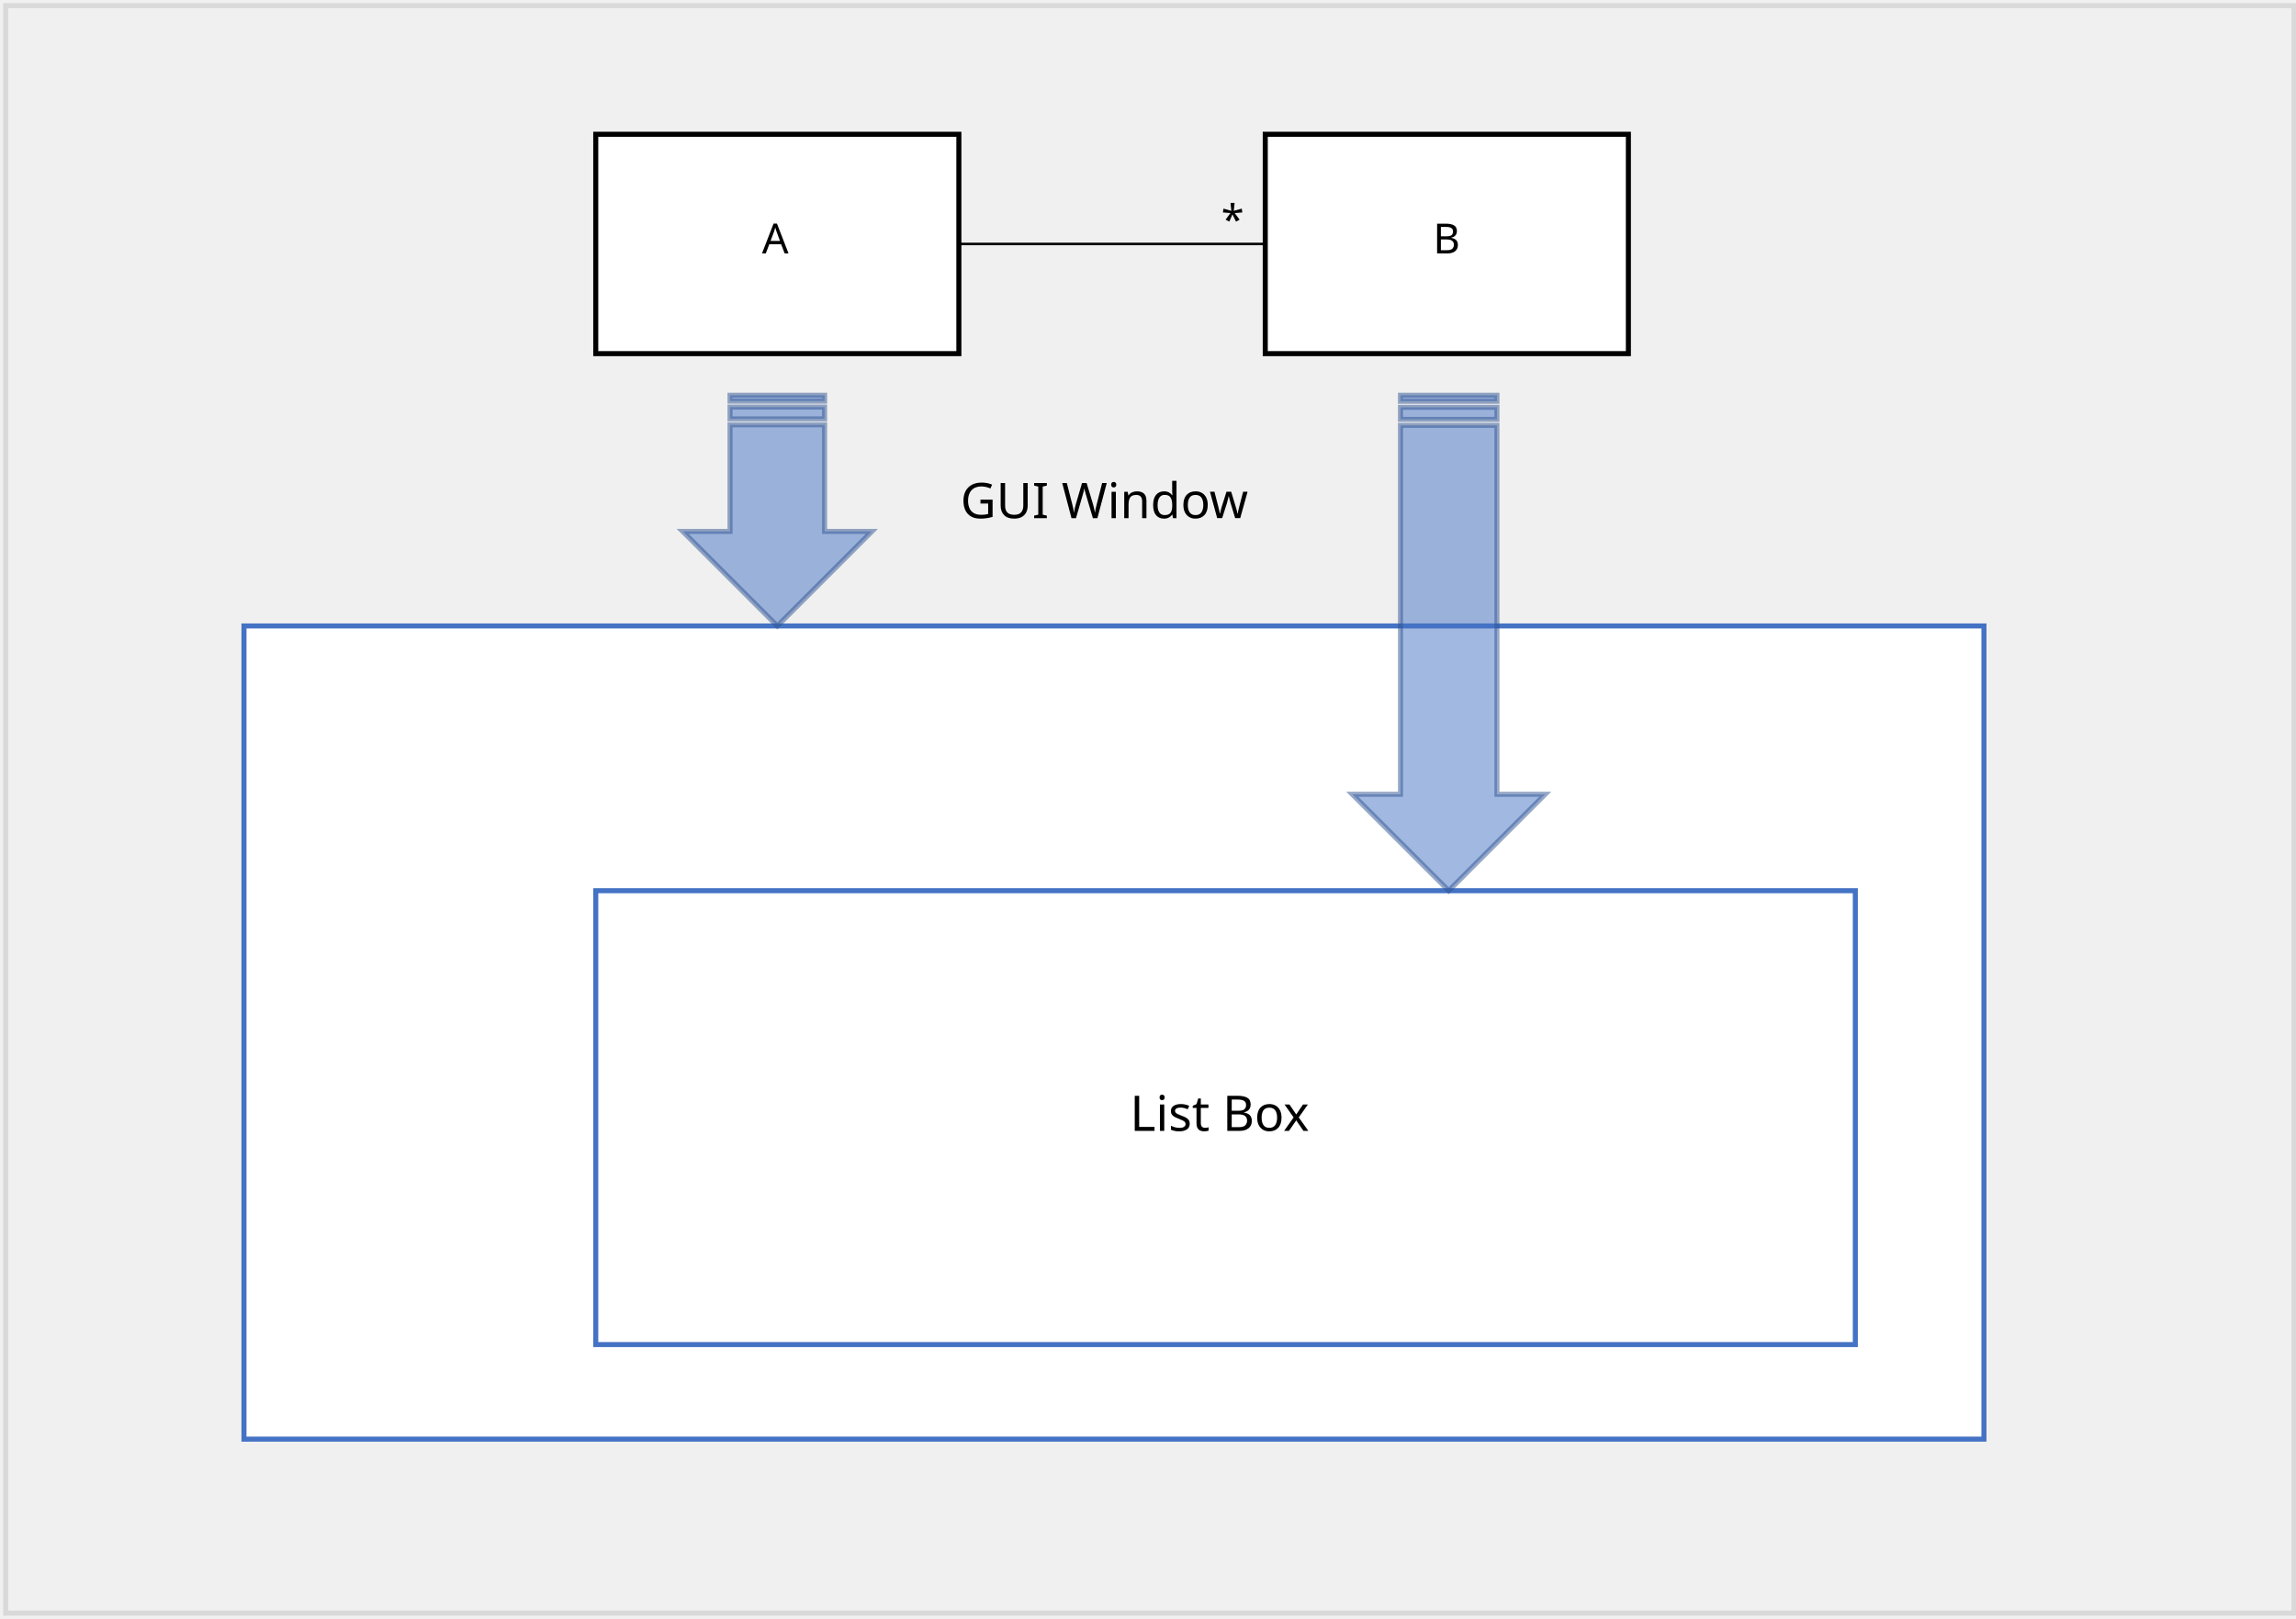
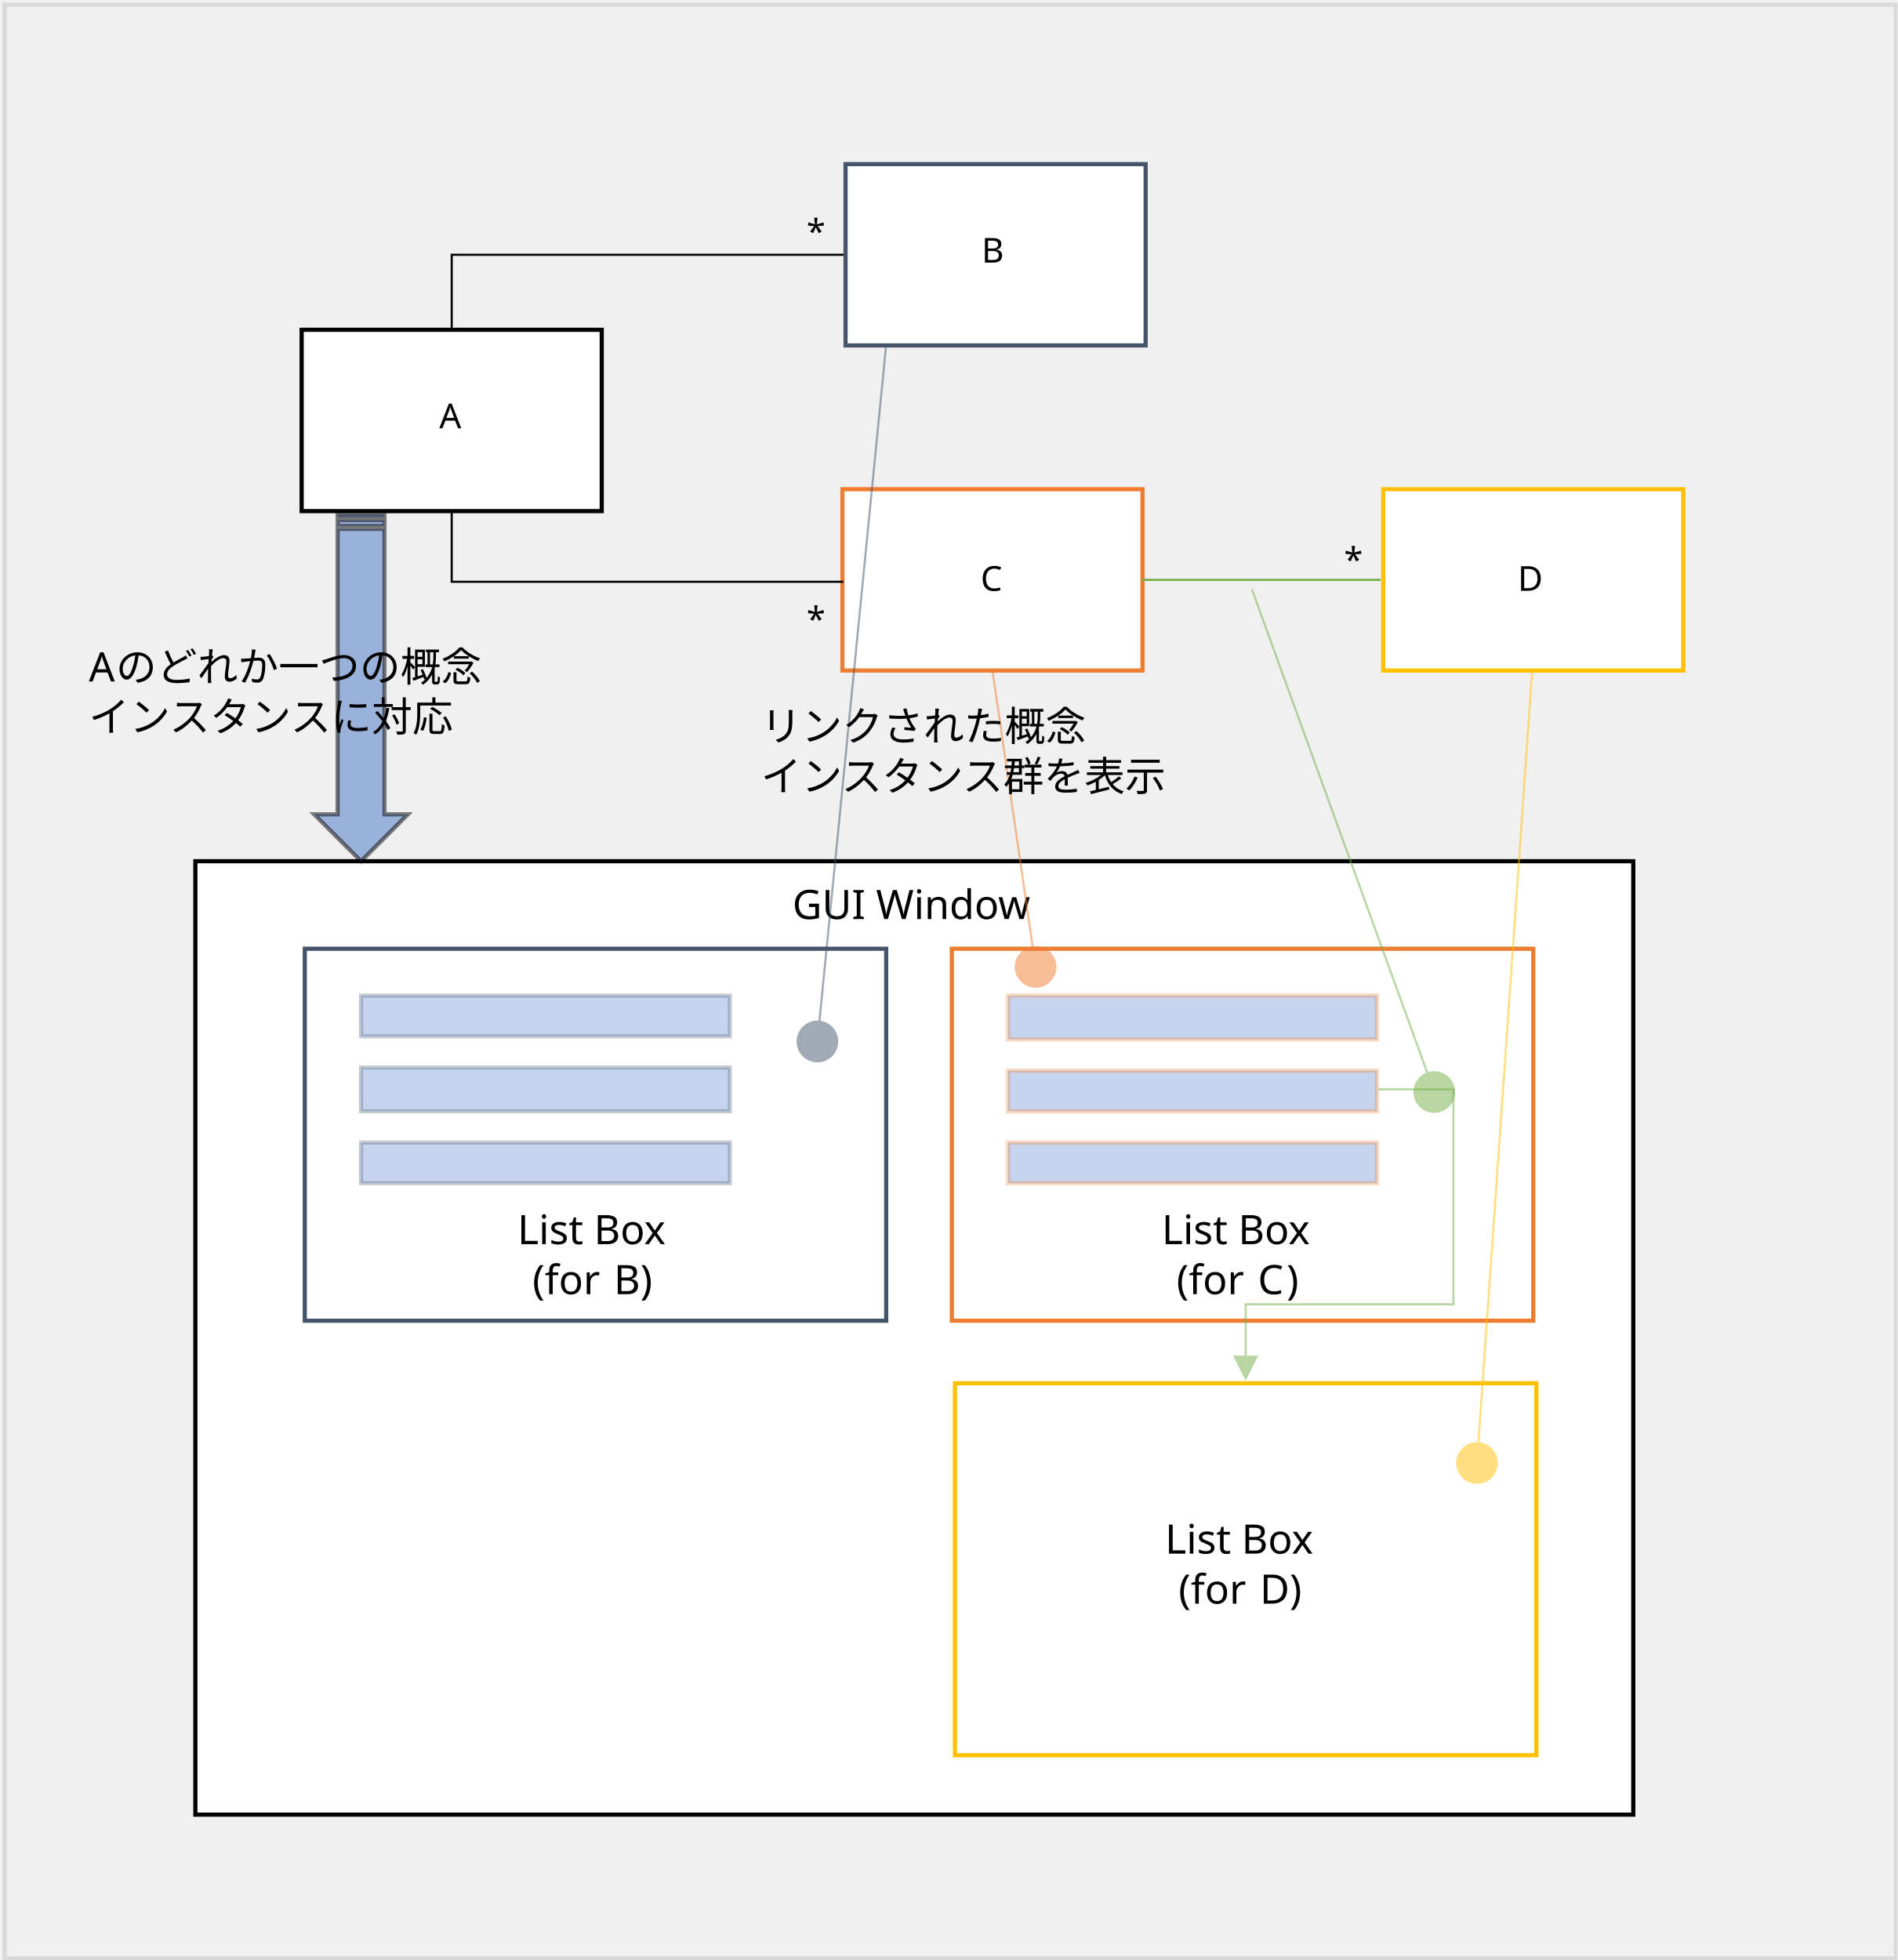
- <svg xmlns="http://www.w3.org/2000/svg" width="607" height="428" overflow="hidden">
+ <svg xmlns="http://www.w3.org/2000/svg" width="607" height="627" overflow="hidden">
  <defs>
    <clipPath id="clip0">
-       <rect x="34" y="75" width="607" height="428" />
+       <rect x="33" y="47" width="607" height="627" />
    </clipPath>
  </defs>
-   <g clip-path="url(#clip0)" transform="translate(-34 -75)">
-     <rect x="35.5" y="76.5" width="605" height="425" stroke="#D9D9D9" stroke-width="1.333" stroke-miterlimit="8" fill="none" />
-     <rect x="191.5" y="110.5" width="96" height="58" stroke="#000000" stroke-width="1.333" stroke-miterlimit="8" fill="#FFFFFF" />
-     <text font-family="Yu Gothic,Yu Gothic_MSFontService,sans-serif" font-weight="400" font-size="11" transform="translate(235.451 142)">A</text>
-     <path d="M287.5 139.5 369.001 139.5" stroke="#000000" stroke-width="0.667" stroke-miterlimit="8" fill="none" fill-rule="evenodd" />
-     <rect x="368.5" y="110.5" width="96" height="58" stroke="#000000" stroke-width="1.333" stroke-miterlimit="8" fill="#FFFFFF" />
-     <text font-family="Yu Gothic,Yu Gothic_MSFontService,sans-serif" font-weight="400" font-size="11" transform="translate(412.869 142)">B<tspan font-size="11" x="-56.024" y="-5">*</tspan>
+   <g clip-path="url(#clip0)" transform="translate(-33 -47)">
+     <rect x="34.5" y="48.5" width="605" height="625" stroke="#D9D9D9" stroke-width="1.333" stroke-miterlimit="8" fill="none" />
+     <rect x="129.5" y="152.5" width="96" height="58" stroke="#000000" stroke-width="1.333" stroke-miterlimit="8" fill="#FFFFFF" />
+     <text font-family="Yu Gothic,Yu Gothic_MSFontService,sans-serif" font-weight="400" font-size="11" transform="translate(173.542 184)">A</text>
+     <path d="M177.5 152.718 177.5 128.5 303.067 128.5" stroke="#000000" stroke-width="0.667" stroke-miterlimit="8" fill="none" fill-rule="evenodd" />
+     <rect x="303.5" y="99.5" width="96" height="58" stroke="#44546A" stroke-width="1.333" stroke-miterlimit="8" fill="#FFFFFF" />
+     <text font-family="Yu Gothic,Yu Gothic_MSFontService,sans-serif" font-weight="400" font-size="11" transform="translate(347.025 131)">B<tspan font-size="11" x="-56.024" y="-6">*</tspan>
    </text>
-     <rect x="98.5" y="240.5" width="460" height="215" stroke="#4472C4" stroke-width="1.333" stroke-miterlimit="8" fill="#FFFFFF" />
-     <text font-family="Yu Gothic,Yu Gothic_MSFontService,sans-serif" font-weight="400" font-size="13" transform="translate(287.912 212)">GUI Window</text>
-     <rect x="191.5" y="310.5" width="333" height="120" stroke="#4472C4" stroke-width="1.333" stroke-miterlimit="8" fill="#FFFFFF" />
-     <text font-family="Yu Gothic,Yu Gothic_MSFontService,sans-serif" font-weight="400" font-size="13" transform="translate(332.732 374)">List Box</text>
-     <path d="M252 179.5 252 181.062 227 181.062 227 179.5ZM252 182.625 252 185.75 227 185.75 227 182.625ZM252 187.313 252 215.5 264.5 215.5 239.5 240.5 214.5 215.5 227 215.5 227 187.313Z" stroke="#2F528F" stroke-width="1.333" stroke-miterlimit="8" stroke-opacity="0.502" fill="#4472C4" fill-rule="evenodd" fill-opacity="0.502" />
-     <path d="M429.75 179.5 429.75 181.094 404.25 181.094 404.25 179.5ZM429.75 182.688 429.75 185.875 404.25 185.875 404.25 182.688ZM429.75 187.469 429.75 285 442.5 285 417 310.5 391.5 285 404.25 285 404.25 187.469Z" stroke="#2F528F" stroke-width="1.333" stroke-miterlimit="8" stroke-opacity="0.502" fill="#4472C4" fill-rule="evenodd" fill-opacity="0.502" />
+     <rect x="95.5" y="322.5" width="460" height="305" stroke="#000000" stroke-width="1.333" stroke-miterlimit="8" fill="#FFFFFF" />
+     <text font-family="Yu Gothic,Yu Gothic_MSFontService,sans-serif" font-weight="400" font-size="13" transform="translate(286.5 341)">GUI Window</text>
+     <rect x="130.5" y="350.5" width="186" height="119" stroke="#44546A" stroke-width="1.333" stroke-miterlimit="8" fill="#FFFFFF" />
+     <text font-family="Yu Gothic,Yu Gothic_MSFontService,sans-serif" font-weight="400" font-size="13" transform="translate(198.527 445)">List Box<tspan font-size="13" x="4.833" y="16">(for</tspan>
+       <tspan font-size="13" x="30.833" y="16">B</tspan>)</text>
+     <rect x="337.5" y="350.5" width="186" height="119" stroke="#ED7D31" stroke-width="1.333" stroke-miterlimit="8" fill="#FFFFFF" />
+     <text font-family="Yu Gothic,Yu Gothic_MSFontService,sans-serif" font-weight="400" font-size="13" transform="translate(404.639 445)">List Box<tspan font-size="13" x="4.753" y="16">(for</tspan>
+       <tspan font-size="13" x="30.753" y="16">C</tspan>
+       <tspan font-size="13" x="39.92" y="16">)</tspan>
+     </text>
+     <rect x="302.5" y="203.5" width="96" height="58" stroke="#ED7D31" stroke-width="1.333" stroke-miterlimit="8" fill="#FFFFFF" />
+     <text font-family="Yu Gothic,Yu Gothic_MSFontService,sans-serif" font-weight="400" font-size="11" transform="translate(346.694 236)">C</text>
+     <path d="M0 0 22.607 0 22.607 125.319" stroke="#000000" stroke-width="0.667" stroke-miterlimit="8" fill="none" fill-rule="evenodd" transform="matrix(1.83697e-16 1 1 -1.83697e-16 177.5 210.5)" />
+     <text font-family="Yu Gothic,Yu Gothic_MSFontService,sans-serif" font-weight="400" font-size="11" transform="translate(291.001 249)">*</text>
+     <path d="M398.5 232.5 474.686 232.5" stroke="#70AD47" stroke-width="0.667" stroke-miterlimit="8" fill="none" fill-rule="evenodd" />
+     <rect x="475.5" y="203.5" width="96" height="58" stroke="#FFC000" stroke-width="1.333" stroke-miterlimit="8" fill="#FFFFFF" />
+     <text font-family="Yu Gothic,Yu Gothic_MSFontService,sans-serif" font-weight="400" font-size="11" transform="translate(518.546 236)">D<tspan font-size="11" x="-55.608" y="-6">*</tspan>
+     </text>
+     <rect x="338.5" y="489.5" width="186" height="119" stroke="#FFC000" stroke-width="1.333" stroke-miterlimit="8" fill="#FFFFFF" />
+     <text font-family="Yu Gothic,Yu Gothic_MSFontService,sans-serif" font-weight="400" font-size="13" transform="translate(405.711 544)">List Box<tspan font-size="13" x="4.333" y="16">(for</tspan>
+       <tspan font-size="13" x="30.333" y="16">D</tspan>)</text>
+     <rect x="355.5" y="365.5" width="118" height="14" stroke="#ED7D31" stroke-width="1.333" stroke-miterlimit="8" stroke-opacity="0.302" fill="#4472C4" fill-opacity="0.302" />
+     <rect x="355.5" y="389.5" width="118" height="13" stroke="#ED7D31" stroke-width="1.333" stroke-miterlimit="8" stroke-opacity="0.302" fill="#4472C4" fill-opacity="0.302" />
+     <rect x="355.5" y="412.5" width="118" height="13" stroke="#ED7D31" stroke-width="1.333" stroke-miterlimit="8" stroke-opacity="0.302" fill="#4472C4" fill-opacity="0.302" />
+     <path d="M156 211.5 156 212.438 141 212.438 141 211.5ZM156 213.375 156 215.25 141 215.25 141 213.375ZM156 216.188 156 307.5 163.5 307.5 148.5 322.5 133.5 307.5 141 307.5 141 216.188Z" stroke="#000000" stroke-width="1.333" stroke-miterlimit="8" stroke-opacity="0.502" fill="#4472C4" fill-rule="evenodd" fill-opacity="0.502" />
+     <text font-family="Yu Gothic,Yu Gothic_MSFontService,sans-serif" font-weight="400" font-size="13" transform="translate(61.4246 265)">A<tspan font-size="13" x="8.667" y="0">のどれか一つの概念</tspan>
+       <tspan font-size="13" x="0" y="16">インスタンスに対応</tspan>
+     </text>
+     <path d="M0.332-0.033 22.306 222.639 21.643 222.704-0.332 0.033ZM28.609 222.017C28.971 225.681 26.293 228.944 22.629 229.306 18.965 229.667 15.702 226.99 15.34 223.326 14.979 219.662 17.656 216.398 21.32 216.037 24.984 215.675 28.247 218.352 28.609 222.017Z" fill="#44546A" fill-opacity="0.502" transform="matrix(-1 0 0 1 316.475 157.5)" />
+     <path d="M350.83 261.452 364.626 356.259 363.967 356.355 350.17 261.548ZM370.894 355.347C371.424 358.99 368.9 362.374 365.257 362.904 361.613 363.434 358.23 360.911 357.699 357.267 357.169 353.624 359.693 350.24 363.337 349.71 366.98 349.18 370.364 351.703 370.894 355.347Z" fill="#ED7D31" fill-opacity="0.502" />
+     <rect x="148.5" y="365.5" width="118" height="13" stroke="#44546A" stroke-width="1.333" stroke-miterlimit="8" stroke-opacity="0.302" fill="#4472C4" fill-opacity="0.302" />
+     <rect x="148.5" y="388.5" width="118" height="14" stroke="#44546A" stroke-width="1.333" stroke-miterlimit="8" stroke-opacity="0.302" fill="#4472C4" fill-opacity="0.302" />
+     <rect x="148.5" y="412.5" width="118" height="13" stroke="#44546A" stroke-width="1.333" stroke-miterlimit="8" stroke-opacity="0.302" fill="#4472C4" fill-opacity="0.302" />
+     <path d="M0.333-0.023 18.002 253.495 17.337 253.541-0.333 0.023ZM24.32 253.055C24.576 256.728 21.806 259.913 18.134 260.169 14.46 260.425 11.275 257.655 11.019 253.982 10.763 250.309 13.533 247.124 17.206 246.868 20.879 246.612 24.064 249.382 24.32 253.055Z" fill="#FFC000" fill-opacity="0.502" transform="matrix(-1 0 0 1 523.17 261.5)" />
+     <path d="M0 0.333-24 0.333-23.667 0-23.667 68.725-24 68.392 42.784 68.392 42.784 86.507 42.117 86.507 42.117 68.725 42.451 69.059-24.333 69.059-24.333-0.333 0-0.333ZM46.451 85.173 42.451 93.173 38.451 85.173Z" fill="#70AD47" fill-opacity="0.502" transform="matrix(-1 0 0 1 473.951 395.5)" />
+     <path d="M433.813 235.386 492.147 396.221 491.521 396.448 433.187 235.614ZM498.101 394.061C499.357 397.523 497.568 401.346 494.107 402.602 490.646 403.857 486.822 402.069 485.567 398.607 484.311 395.146 486.1 391.323 489.561 390.067 493.022 388.812 496.846 390.6 498.101 394.061Z" fill="#70AD47" fill-opacity="0.502" />
+     <text font-family="Yu Gothic,Yu Gothic_MSFontService,sans-serif" font-weight="400" font-size="13" transform="translate(276.422 284)">リンクされた概念<tspan font-size="13" x="0" y="16">インスタンス群を表示</tspan>
+     </text>
  </g>
</svg>
